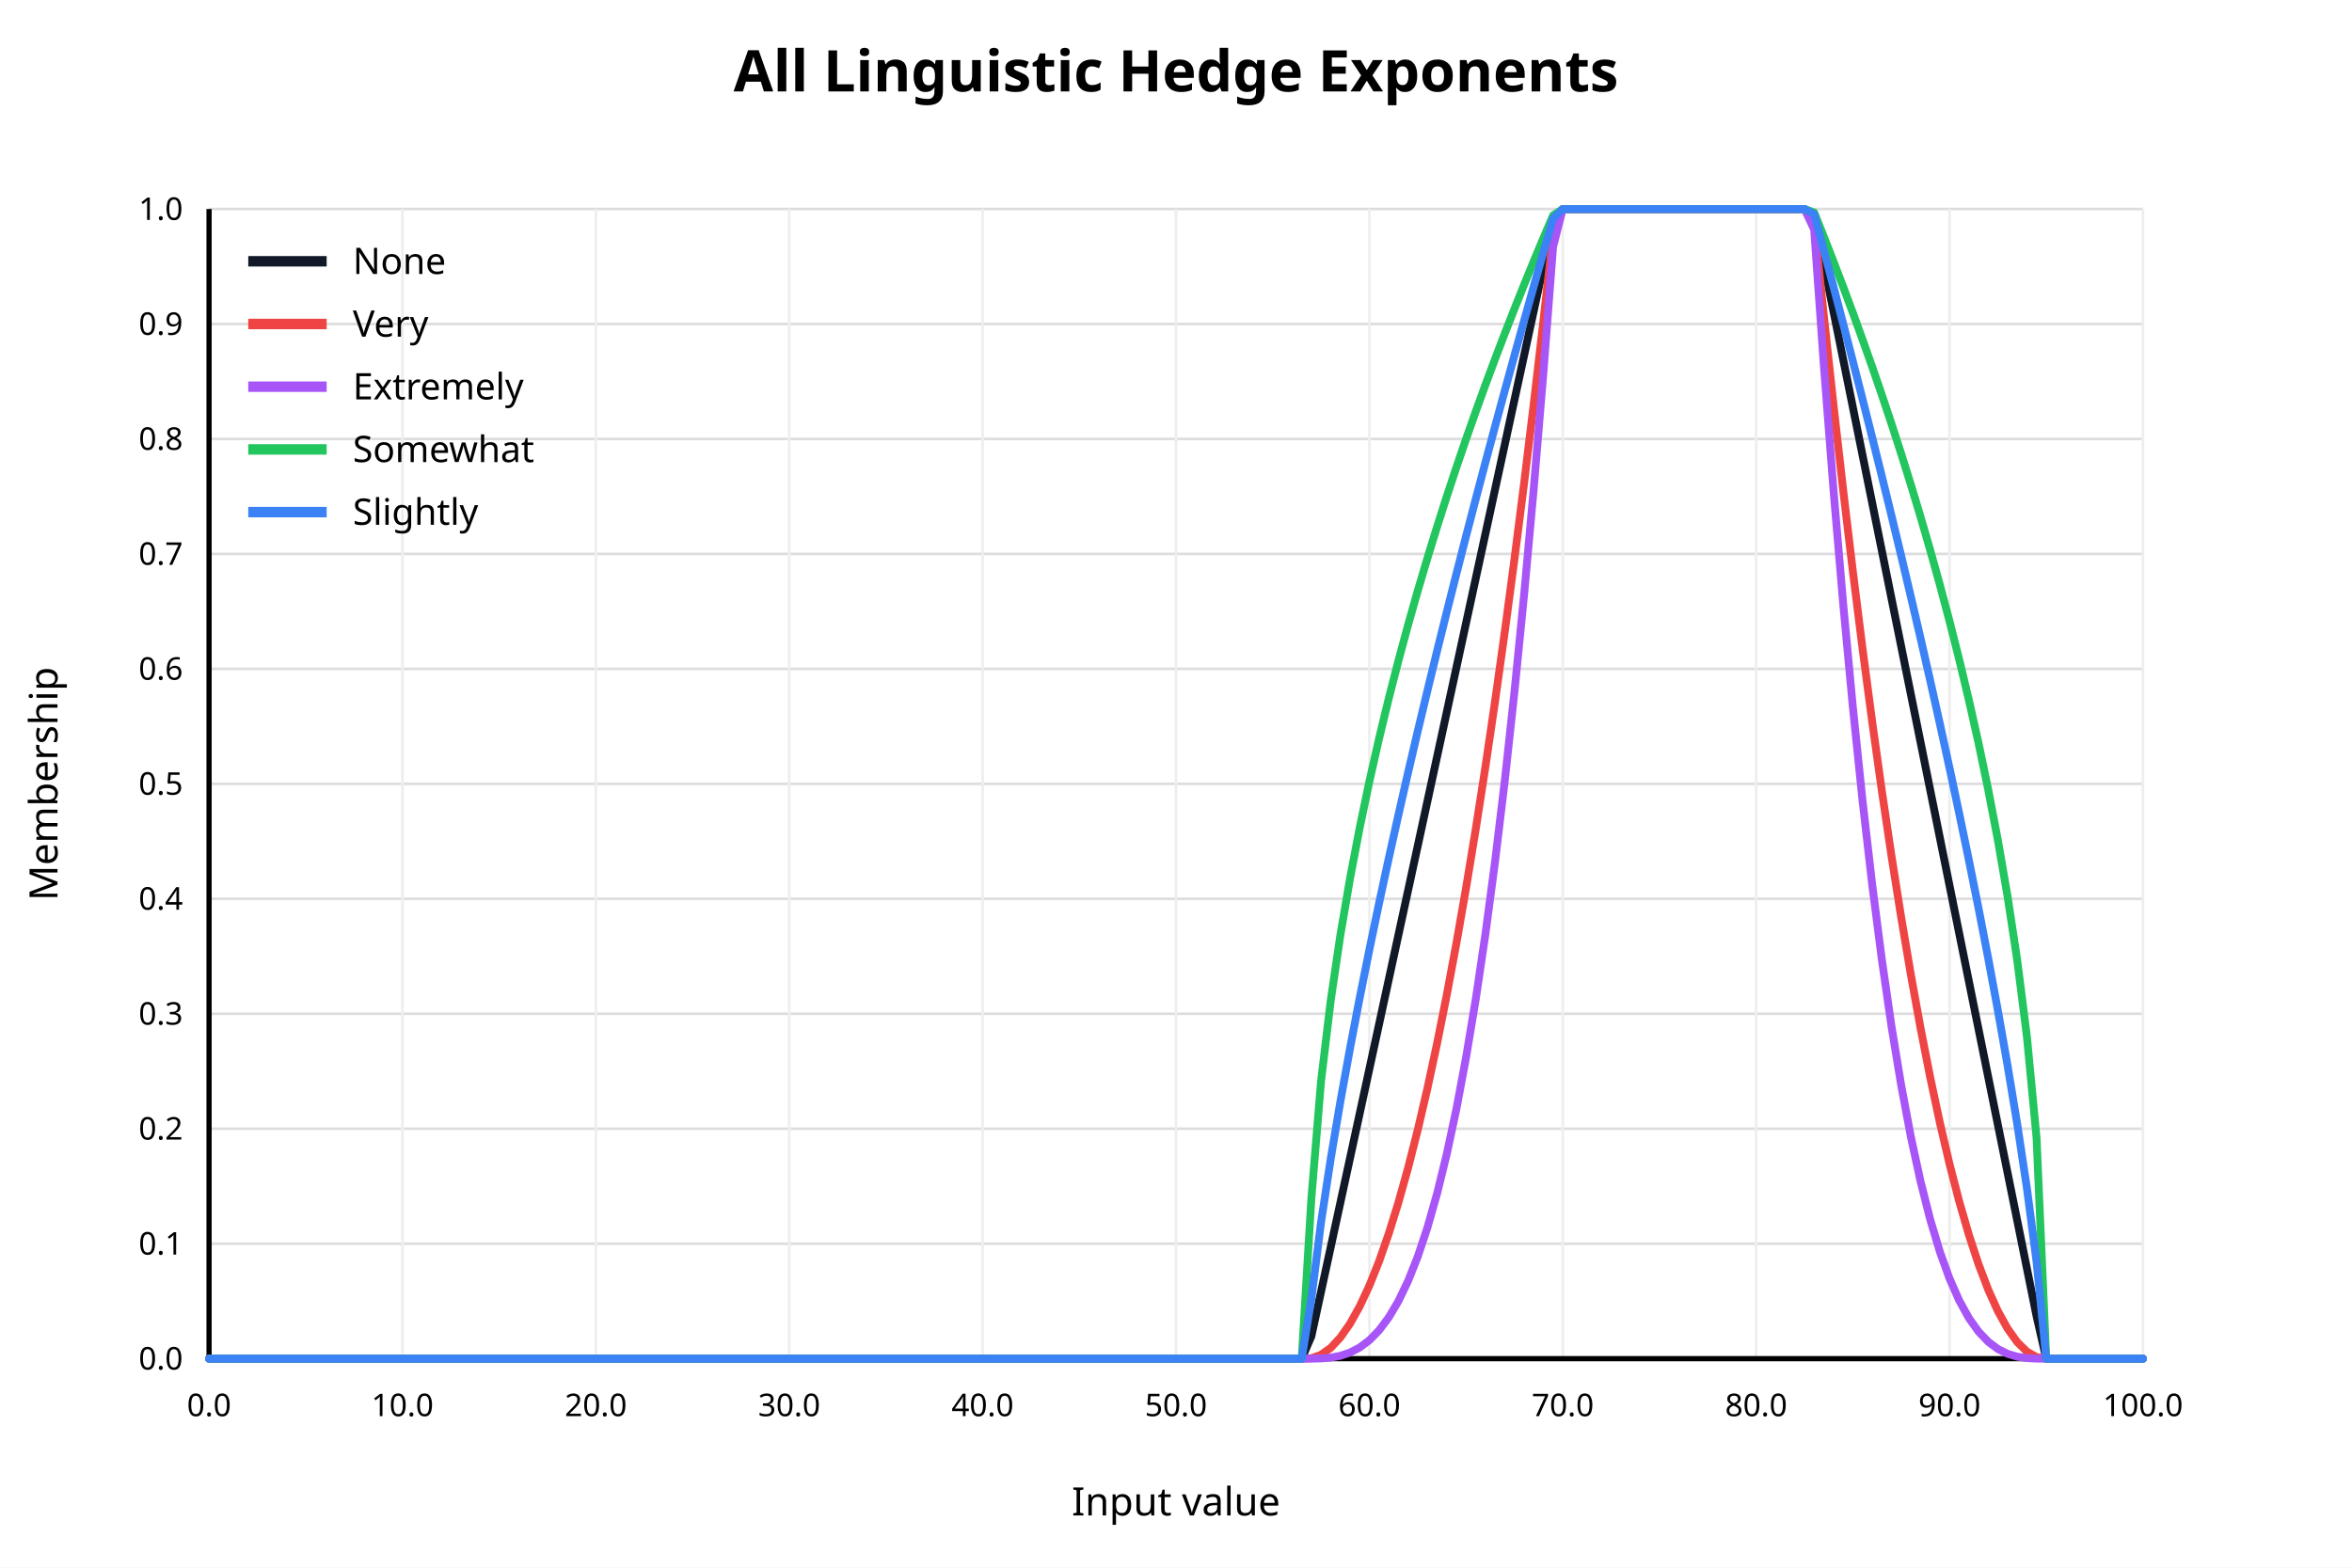
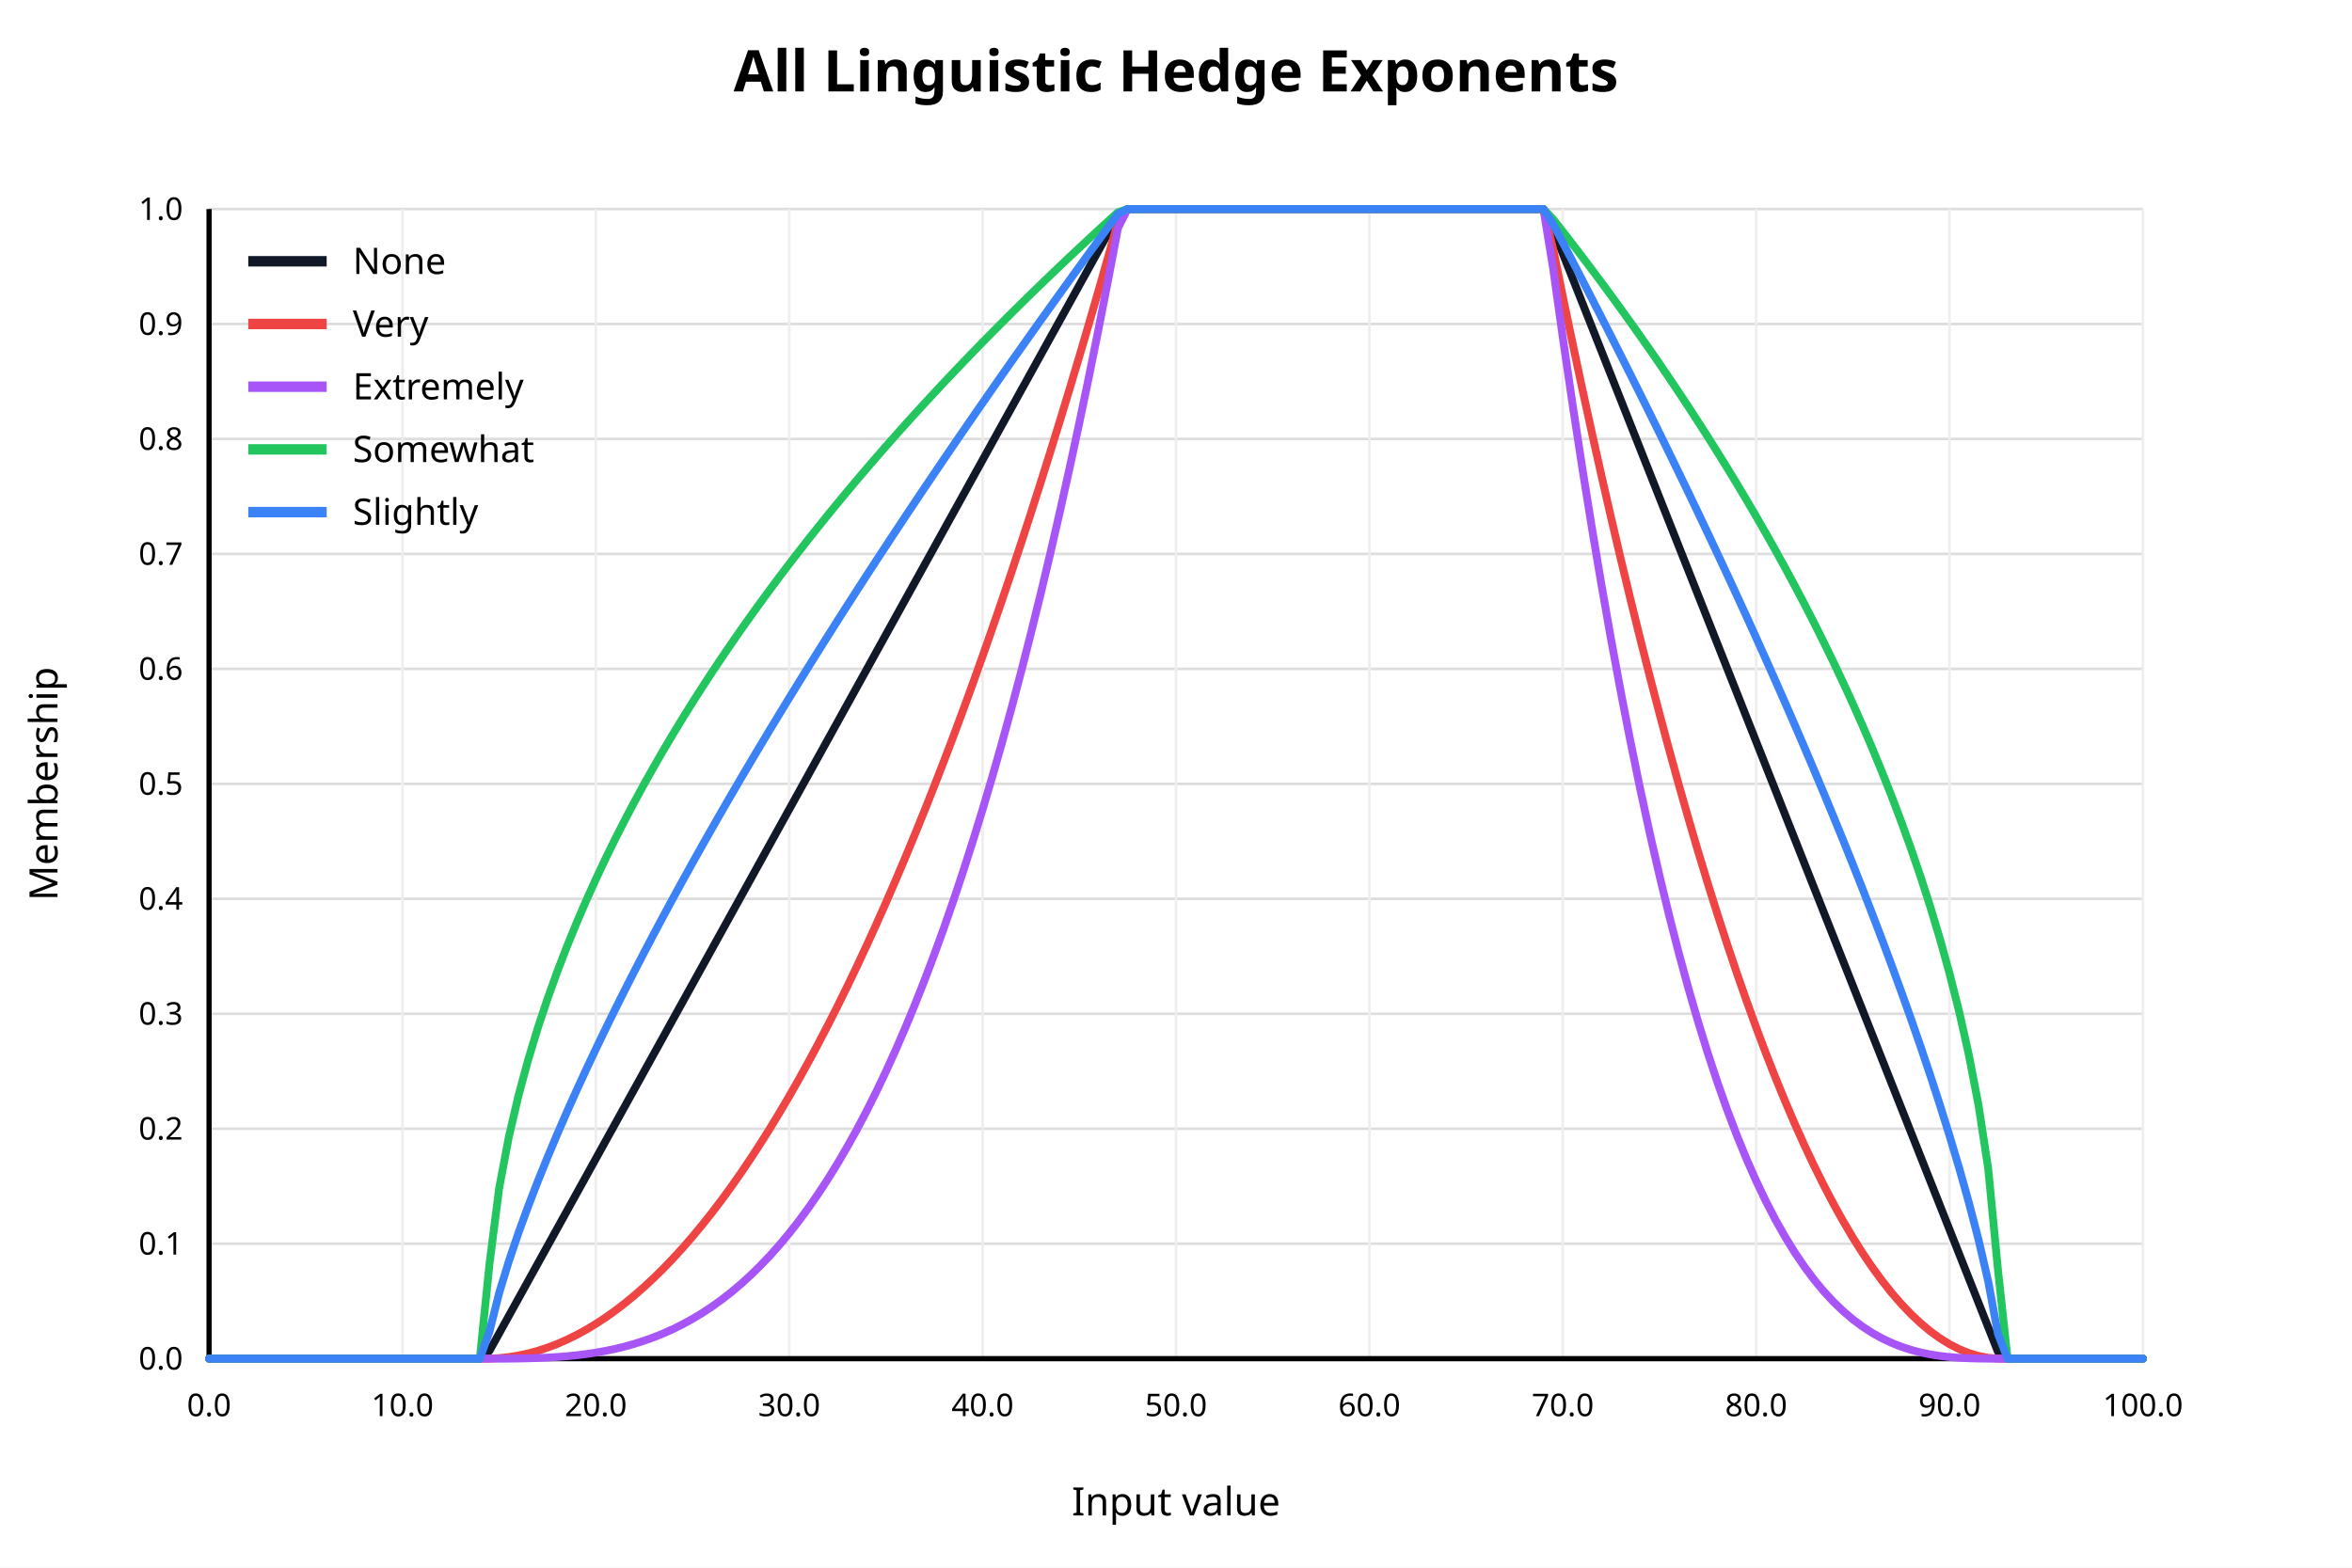
<svg xmlns="http://www.w3.org/2000/svg" width="900" height="600" viewBox="0 0 900 600">
  <rect x="0" y="0" width="900" height="600" fill="white" />
  <text x="450" y="35" text-anchor="middle" font-family="sans-serif" font-size="22" font-weight="bold" fill="black">All Linguistic Hedge Exponents</text>
  <line x1="80" y1="520.00" x2="820" y2="520.00" stroke="#dddddd" stroke-width="1" />
  <text x="70" y="520.00" text-anchor="end" dominant-baseline="middle" font-family="sans-serif" font-size="12" fill="black">0.0</text>
  <line x1="80" y1="476.00" x2="820" y2="476.00" stroke="#dddddd" stroke-width="1" />
  <text x="70" y="476.00" text-anchor="end" dominant-baseline="middle" font-family="sans-serif" font-size="12" fill="black">0.1</text>
  <line x1="80" y1="432.00" x2="820" y2="432.00" stroke="#dddddd" stroke-width="1" />
  <text x="70" y="432.00" text-anchor="end" dominant-baseline="middle" font-family="sans-serif" font-size="12" fill="black">0.2</text>
  <line x1="80" y1="388.00" x2="820" y2="388.00" stroke="#dddddd" stroke-width="1" />
  <text x="70" y="388.00" text-anchor="end" dominant-baseline="middle" font-family="sans-serif" font-size="12" fill="black">0.3</text>
  <line x1="80" y1="344.00" x2="820" y2="344.00" stroke="#dddddd" stroke-width="1" />
  <text x="70" y="344.00" text-anchor="end" dominant-baseline="middle" font-family="sans-serif" font-size="12" fill="black">0.4</text>
  <line x1="80" y1="300.00" x2="820" y2="300.00" stroke="#dddddd" stroke-width="1" />
  <text x="70" y="300.00" text-anchor="end" dominant-baseline="middle" font-family="sans-serif" font-size="12" fill="black">0.5</text>
  <line x1="80" y1="256.00" x2="820" y2="256.00" stroke="#dddddd" stroke-width="1" />
  <text x="70" y="256.00" text-anchor="end" dominant-baseline="middle" font-family="sans-serif" font-size="12" fill="black">0.6</text>
  <line x1="80" y1="212.00" x2="820" y2="212.00" stroke="#dddddd" stroke-width="1" />
  <text x="70" y="212.00" text-anchor="end" dominant-baseline="middle" font-family="sans-serif" font-size="12" fill="black">0.7</text>
  <line x1="80" y1="168.00" x2="820" y2="168.00" stroke="#dddddd" stroke-width="1" />
  <text x="70" y="168.00" text-anchor="end" dominant-baseline="middle" font-family="sans-serif" font-size="12" fill="black">0.8</text>
  <line x1="80" y1="124.00" x2="820" y2="124.00" stroke="#dddddd" stroke-width="1" />
  <text x="70" y="124.00" text-anchor="end" dominant-baseline="middle" font-family="sans-serif" font-size="12" fill="black">0.9</text>
  <line x1="80" y1="80.00" x2="820" y2="80.00" stroke="#dddddd" stroke-width="1" />
  <text x="70" y="80.00" text-anchor="end" dominant-baseline="middle" font-family="sans-serif" font-size="12" fill="black">1.0</text>
  <line x1="80.00" y1="80" x2="80.00" y2="520" stroke="#eeeeee" stroke-width="1" />
  <text x="80.00" y="542" text-anchor="middle" font-family="sans-serif" font-size="12" fill="black">0.0</text>
  <line x1="154.00" y1="80" x2="154.00" y2="520" stroke="#eeeeee" stroke-width="1" />
  <text x="154.00" y="542" text-anchor="middle" font-family="sans-serif" font-size="12" fill="black">10.0</text>
  <line x1="228.00" y1="80" x2="228.00" y2="520" stroke="#eeeeee" stroke-width="1" />
  <text x="228.00" y="542" text-anchor="middle" font-family="sans-serif" font-size="12" fill="black">20.0</text>
  <line x1="302.00" y1="80" x2="302.00" y2="520" stroke="#eeeeee" stroke-width="1" />
  <text x="302.00" y="542" text-anchor="middle" font-family="sans-serif" font-size="12" fill="black">30.0</text>
  <line x1="376.00" y1="80" x2="376.00" y2="520" stroke="#eeeeee" stroke-width="1" />
  <text x="376.00" y="542" text-anchor="middle" font-family="sans-serif" font-size="12" fill="black">40.0</text>
  <line x1="450.00" y1="80" x2="450.00" y2="520" stroke="#eeeeee" stroke-width="1" />
  <text x="450.00" y="542" text-anchor="middle" font-family="sans-serif" font-size="12" fill="black">50.0</text>
  <line x1="524.00" y1="80" x2="524.00" y2="520" stroke="#eeeeee" stroke-width="1" />
  <text x="524.00" y="542" text-anchor="middle" font-family="sans-serif" font-size="12" fill="black">60.0</text>
  <line x1="598.00" y1="80" x2="598.00" y2="520" stroke="#eeeeee" stroke-width="1" />
  <text x="598.00" y="542" text-anchor="middle" font-family="sans-serif" font-size="12" fill="black">70.0</text>
  <line x1="672.00" y1="80" x2="672.00" y2="520" stroke="#eeeeee" stroke-width="1" />
  <text x="672.00" y="542" text-anchor="middle" font-family="sans-serif" font-size="12" fill="black">80.0</text>
  <line x1="746.00" y1="80" x2="746.00" y2="520" stroke="#eeeeee" stroke-width="1" />
  <text x="746.00" y="542" text-anchor="middle" font-family="sans-serif" font-size="12" fill="black">90.0</text>
  <line x1="820.00" y1="80" x2="820.00" y2="520" stroke="#eeeeee" stroke-width="1" />
  <text x="820.00" y="542" text-anchor="middle" font-family="sans-serif" font-size="12" fill="black">100.0</text>
  <line x1="80" y1="520" x2="820" y2="520" stroke="black" stroke-width="2" />
  <line x1="80" y1="80" x2="80" y2="520" stroke="black" stroke-width="2" />
  <text x="450" y="580" text-anchor="middle" font-family="sans-serif" font-size="15" fill="black">Input value</text>
  <text x="22" y="300" text-anchor="middle" font-family="sans-serif" font-size="15" fill="black" transform="rotate(-90 22 300)">Membership</text>
-   <polyline fill="none" stroke="#111827" stroke-width="3" stroke-linejoin="round" stroke-linecap="round" points="80.00,520.00 83.70,520.00 87.40,520.00 91.10,520.00 94.80,520.00 98.50,520.00 102.20,520.00 105.90,520.00 109.60,520.00 113.30,520.00 117.00,520.00 120.70,520.00 124.40,520.00 128.10,520.00 131.80,520.00 135.50,520.00 139.20,520.00 142.90,520.00 146.60,520.00 150.30,520.00 154.00,520.00 157.70,520.00 161.40,520.00 165.10,520.00 168.80,520.00 172.50,520.00 176.20,520.00 179.90,520.00 183.60,520.00 187.30,520.00 191.00,520.00 194.70,520.00 198.40,520.00 202.10,520.00 205.80,520.00 209.50,520.00 213.20,520.00 216.90,520.00 220.60,520.00 224.30,520.00 228.00,520.00 231.70,520.00 235.40,520.00 239.10,520.00 242.80,520.00 246.50,520.00 250.20,520.00 253.90,520.00 257.60,520.00 261.30,520.00 265.00,520.00 268.70,520.00 272.40,520.00 276.10,520.00 279.80,520.00 283.50,520.00 287.20,520.00 290.90,520.00 294.60,520.00 298.30,520.00 302.00,520.00 305.70,520.00 309.40,520.00 313.10,520.00 316.80,520.00 320.50,520.00 324.20,520.00 327.90,520.00 331.60,520.00 335.30,520.00 339.00,520.00 342.70,520.00 346.40,520.00 350.10,520.00 353.80,520.00 357.50,520.00 361.20,520.00 364.90,520.00 368.60,520.00 372.30,520.00 376.00,520.00 379.70,520.00 383.40,520.00 387.10,520.00 390.80,520.00 394.50,520.00 398.20,520.00 401.90,520.00 405.60,520.00 409.30,520.00 413.00,520.00 416.70,520.00 420.40,520.00 424.10,520.00 427.80,520.00 431.50,520.00 435.20,520.00 438.90,520.00 442.60,520.00 446.30,520.00 450.00,520.00 453.70,520.00 457.40,520.00 461.10,520.00 464.80,520.00 468.50,520.00 472.20,520.00 475.90,520.00 479.60,520.00 483.30,520.00 487.00,520.00 490.70,520.00 494.40,520.00 498.10,520.00 501.80,511.45 505.50,494.39 509.20,477.32 512.90,460.26 516.60,443.19 520.30,426.13 524.00,409.07 527.70,392.00 531.40,374.94 535.10,357.87 538.80,340.81 542.50,323.75 546.20,306.68 549.90,289.62 553.60,272.56 557.30,255.49 561.00,238.43 564.70,221.36 568.40,204.30 572.10,187.24 575.80,170.17 579.50,153.11 583.20,136.05 586.90,118.98 590.60,101.92 594.30,84.85 598.00,80.00 601.70,80.00 605.40,80.00 609.10,80.00 612.80,80.00 616.50,80.00 620.20,80.00 623.90,80.00 627.60,80.00 631.30,80.00 635.00,80.00 638.70,80.00 642.40,80.00 646.10,80.00 649.80,80.00 653.50,80.00 657.20,80.00 660.90,80.00 664.60,80.00 668.30,80.00 672.00,80.00 675.70,80.00 679.40,80.00 683.10,80.00 686.80,80.00 690.50,80.00 694.20,82.64 697.90,100.95 701.60,119.26 705.30,137.57 709.00,155.88 712.70,174.19 716.40,192.50 720.10,210.81 723.80,229.12 727.50,247.43 731.20,265.74 734.90,284.05 738.60,302.36 742.30,320.67 746.00,338.98 749.70,357.29 753.40,375.60 757.10,393.91 760.80,412.22 764.50,430.53 768.20,448.84 771.90,467.15 775.60,485.46 779.30,503.77 783.00,520.00 786.70,520.00 790.40,520.00 794.10,520.00 797.80,520.00 801.50,520.00 805.20,520.00 808.90,520.00 812.60,520.00 816.30,520.00 820.00,520.00" />
+   <polyline fill="none" stroke="#111827" stroke-width="3" stroke-linejoin="round" stroke-linecap="round" points="80.00,520.00 83.70,520.00 87.40,520.00 91.10,520.00 94.80,520.00 98.50,520.00 102.20,520.00 105.90,520.00 109.60,520.00 113.30,520.00 117.00,520.00 120.70,520.00 124.40,520.00 128.10,520.00 131.80,520.00 135.50,520.00 139.20,520.00 142.90,520.00 146.60,520.00 150.30,520.00 154.00,520.00 157.70,520.00 161.40,520.00 165.10,520.00 168.80,520.00 172.50,520.00 176.20,520.00 179.90,520.00 183.60,520.00 187.30,517.01 191.00,510.33 194.70,503.64 198.40,496.96 202.10,490.27 205.80,483.58 209.50,476.90 213.20,470.21 216.90,463.53 220.60,456.84 224.30,450.16 228.00,443.47 231.70,436.78 235.40,430.10 239.10,423.41 242.80,416.73 246.50,410.04 250.20,403.35 253.90,396.67 257.60,389.98 261.30,383.30 265.00,376.61 268.70,369.93 272.40,363.24 276.10,356.55 279.80,349.87 283.50,343.18 287.20,336.50 290.90,329.81 294.60,323.12 298.30,316.44 302.00,309.75 305.70,303.07 309.40,296.38 313.10,289.70 316.80,283.01 320.50,276.32 324.20,269.64 327.90,262.95 331.60,256.27 335.30,249.58 339.00,242.89 342.70,236.21 346.40,229.52 350.10,222.84 353.80,216.15 357.50,209.47 361.20,202.78 364.90,196.09 368.60,189.41 372.30,182.72 376.00,176.04 379.70,169.35 383.40,162.66 387.10,155.98 390.80,149.29 394.50,142.61 398.20,135.92 401.90,129.23 405.60,122.55 409.30,115.86 413.00,109.18 416.70,102.49 420.40,95.81 424.10,89.12 427.80,82.43 431.50,80.00 435.20,80.00 438.90,80.00 442.60,80.00 446.30,80.00 450.00,80.00 453.70,80.00 457.40,80.00 461.10,80.00 464.80,80.00 468.50,80.00 472.20,80.00 475.90,80.00 479.60,80.00 483.30,80.00 487.00,80.00 490.70,80.00 494.40,80.00 498.10,80.00 501.80,80.00 505.50,80.00 509.20,80.00 512.90,80.00 516.60,80.00 520.30,80.00 524.00,80.00 527.70,80.00 531.40,80.00 535.10,80.00 538.80,80.00 542.50,80.00 546.20,80.00 549.90,80.00 553.60,80.00 557.30,80.00 561.00,80.00 564.70,80.00 568.40,80.00 572.10,80.00 575.80,80.00 579.50,80.00 583.20,80.00 586.90,80.00 590.60,80.00 594.30,87.68 598.00,97.02 601.70,106.36 605.40,115.70 609.10,125.04 612.80,134.38 616.50,143.72 620.20,153.06 623.90,162.40 627.60,171.74 631.30,181.08 635.00,190.42 638.70,199.76 642.40,209.10 646.10,218.44 649.80,227.78 653.50,237.12 657.20,246.46 660.90,255.80 664.60,265.14 668.30,274.48 672.00,283.82 675.70,293.17 679.40,302.51 683.10,311.85 686.80,321.19 690.50,330.53 694.20,339.87 697.90,349.21 701.60,358.55 705.30,367.89 709.00,377.23 712.70,386.57 716.40,395.91 720.10,405.25 723.80,414.59 727.50,423.93 731.20,433.27 734.90,442.61 738.60,451.95 742.30,461.29 746.00,470.63 749.70,479.97 753.40,489.31 757.10,498.65 760.80,507.99 764.50,517.33 768.20,520.00 771.90,520.00 775.60,520.00 779.30,520.00 783.00,520.00 786.70,520.00 790.40,520.00 794.10,520.00 797.80,520.00 801.50,520.00 805.20,520.00 808.90,520.00 812.60,520.00 816.30,520.00 820.00,520.00" />
  <line x1="95" y1="100" x2="125" y2="100" stroke="#111827" stroke-width="4" />
  <text x="135" y="100" dominant-baseline="middle" font-family="sans-serif" font-size="14" fill="black">None</text>
-   <polyline fill="none" stroke="#ef4444" stroke-width="3" stroke-linejoin="round" stroke-linecap="round" points="80.00,520.00 83.70,520.00 87.40,520.00 91.10,520.00 94.80,520.00 98.50,520.00 102.20,520.00 105.90,520.00 109.60,520.00 113.30,520.00 117.00,520.00 120.70,520.00 124.40,520.00 128.10,520.00 131.80,520.00 135.50,520.00 139.20,520.00 142.90,520.00 146.60,520.00 150.30,520.00 154.00,520.00 157.70,520.00 161.40,520.00 165.10,520.00 168.80,520.00 172.50,520.00 176.20,520.00 179.90,520.00 183.60,520.00 187.30,520.00 191.00,520.00 194.70,520.00 198.40,520.00 202.10,520.00 205.80,520.00 209.50,520.00 213.20,520.00 216.90,520.00 220.60,520.00 224.30,520.00 228.00,520.00 231.70,520.00 235.40,520.00 239.10,520.00 242.80,520.00 246.50,520.00 250.20,520.00 253.90,520.00 257.60,520.00 261.30,520.00 265.00,520.00 268.70,520.00 272.40,520.00 276.10,520.00 279.80,520.00 283.50,520.00 287.20,520.00 290.90,520.00 294.60,520.00 298.30,520.00 302.00,520.00 305.70,520.00 309.40,520.00 313.10,520.00 316.80,520.00 320.50,520.00 324.20,520.00 327.90,520.00 331.60,520.00 335.30,520.00 339.00,520.00 342.70,520.00 346.40,520.00 350.10,520.00 353.80,520.00 357.50,520.00 361.20,520.00 364.90,520.00 368.60,520.00 372.30,520.00 376.00,520.00 379.70,520.00 383.40,520.00 387.10,520.00 390.80,520.00 394.50,520.00 398.20,520.00 401.90,520.00 405.60,520.00 409.30,520.00 413.00,520.00 416.70,520.00 420.40,520.00 424.10,520.00 427.80,520.00 431.50,520.00 435.20,520.00 438.90,520.00 442.60,520.00 446.30,520.00 450.00,520.00 453.70,520.00 457.40,520.00 461.10,520.00 464.80,520.00 468.50,520.00 472.20,520.00 475.90,520.00 479.60,520.00 483.30,520.00 487.00,520.00 490.70,520.00 494.40,520.00 498.10,520.00 501.80,519.83 505.50,518.51 509.20,515.86 512.90,511.89 516.60,506.59 520.30,499.97 524.00,492.03 527.70,482.77 531.40,472.18 535.10,460.26 538.80,447.03 542.50,432.47 546.20,416.58 549.90,399.37 553.60,380.84 557.30,360.99 561.00,339.81 564.70,317.31 568.40,293.49 572.10,268.34 575.80,241.87 579.50,214.07 583.20,184.95 586.90,154.51 590.60,122.74 594.30,89.65 598.00,80.00 601.70,80.00 605.40,80.00 609.10,80.00 612.80,80.00 616.50,80.00 620.20,80.00 623.90,80.00 627.60,80.00 631.30,80.00 635.00,80.00 638.70,80.00 642.40,80.00 646.10,80.00 649.80,80.00 653.50,80.00 657.20,80.00 660.90,80.00 664.60,80.00 668.30,80.00 672.00,80.00 675.70,80.00 679.40,80.00 683.10,80.00 686.80,80.00 690.50,80.00 694.20,85.27 697.90,120.91 701.60,155.02 705.30,187.61 709.00,218.68 712.70,248.22 716.40,276.24 720.10,302.73 723.80,327.70 727.50,351.15 731.20,373.07 734.90,393.47 738.60,412.35 742.30,429.70 746.00,445.53 749.70,459.83 753.40,472.61 757.10,483.87 760.80,493.60 764.50,501.81 768.20,508.49 771.90,513.65 775.60,517.29 779.30,519.40 783.00,520.00 786.70,520.00 790.40,520.00 794.10,520.00 797.80,520.00 801.50,520.00 805.20,520.00 808.90,520.00 812.60,520.00 816.30,520.00 820.00,520.00" />
+   <polyline fill="none" stroke="#ef4444" stroke-width="3" stroke-linejoin="round" stroke-linecap="round" points="80.00,520.00 83.70,520.00 87.40,520.00 91.10,520.00 94.80,520.00 98.50,520.00 102.20,520.00 105.90,520.00 109.60,520.00 113.30,520.00 117.00,520.00 120.70,520.00 124.40,520.00 128.10,520.00 131.80,520.00 135.50,520.00 139.20,520.00 142.90,520.00 146.60,520.00 150.30,520.00 154.00,520.00 157.70,520.00 161.40,520.00 165.10,520.00 168.80,520.00 172.50,520.00 176.20,520.00 179.90,520.00 183.60,520.00 187.30,519.98 191.00,519.79 194.70,519.39 198.40,518.79 202.10,517.99 205.80,516.99 209.50,515.78 213.20,514.37 216.90,512.75 220.60,510.93 224.30,508.91 228.00,506.69 231.70,504.26 235.40,501.63 239.10,498.80 242.80,495.76 246.50,492.52 250.20,489.08 253.90,485.43 257.60,481.58 261.30,477.53 265.00,473.27 268.70,468.81 272.40,464.15 276.10,459.28 279.80,454.22 283.50,448.94 287.20,443.47 290.90,437.79 294.60,431.91 298.30,425.82 302.00,419.54 305.70,413.05 309.40,406.35 313.10,399.45 316.80,392.35 320.50,385.05 324.20,377.54 327.90,369.83 331.60,361.92 335.30,353.80 339.00,345.48 342.70,336.96 346.40,328.23 350.10,319.30 353.80,310.17 357.50,300.84 361.20,291.30 364.90,281.56 368.60,271.61 372.30,261.46 376.00,251.11 379.70,240.56 383.40,229.80 387.10,218.84 390.80,207.67 394.50,196.31 398.20,184.73 401.90,172.96 405.60,160.98 409.30,148.80 413.00,136.42 416.70,123.83 420.40,111.04 424.10,98.05 427.80,84.85 431.50,80.00 435.20,80.00 438.90,80.00 442.60,80.00 446.30,80.00 450.00,80.00 453.70,80.00 457.40,80.00 461.10,80.00 464.80,80.00 468.50,80.00 472.20,80.00 475.90,80.00 479.60,80.00 483.30,80.00 487.00,80.00 490.70,80.00 494.40,80.00 498.10,80.00 501.80,80.00 505.50,80.00 509.20,80.00 512.90,80.00 516.60,80.00 520.30,80.00 524.00,80.00 527.70,80.00 531.40,80.00 535.10,80.00 538.80,80.00 542.50,80.00 546.20,80.00 549.90,80.00 553.60,80.00 557.30,80.00 561.00,80.00 564.70,80.00 568.40,80.00 572.10,80.00 575.80,80.00 579.50,80.00 583.20,80.00 586.90,80.00 590.60,80.00 594.30,95.23 598.00,113.38 601.70,131.14 605.40,148.51 609.10,165.47 612.80,182.04 616.50,198.21 620.20,213.99 623.90,229.37 627.60,244.36 631.30,258.94 635.00,273.13 638.70,286.93 642.40,300.33 646.10,313.33 649.80,325.93 653.50,338.14 657.20,349.95 660.90,361.36 664.60,372.38 668.30,383.01 672.00,393.23 675.70,403.06 679.40,412.49 683.10,421.53 686.80,430.17 690.50,438.41 694.20,446.25 697.90,453.70 701.60,460.76 705.30,467.41 709.00,473.67 712.70,479.54 716.40,485.00 720.10,490.07 723.80,494.75 727.50,499.02 731.20,502.90 734.90,506.39 738.60,509.48 742.30,512.17 746.00,514.46 749.70,516.36 753.40,517.86 757.10,518.96 760.80,519.67 764.50,519.98 768.20,520.00 771.90,520.00 775.60,520.00 779.30,520.00 783.00,520.00 786.70,520.00 790.40,520.00 794.10,520.00 797.80,520.00 801.50,520.00 805.20,520.00 808.90,520.00 812.60,520.00 816.30,520.00 820.00,520.00" />
  <line x1="95" y1="124" x2="125" y2="124" stroke="#ef4444" stroke-width="4" />
  <text x="135" y="124" dominant-baseline="middle" font-family="sans-serif" font-size="14" fill="black">Very</text>
-   <polyline fill="none" stroke="#a855f7" stroke-width="3" stroke-linejoin="round" stroke-linecap="round" points="80.00,520.00 83.70,520.00 87.40,520.00 91.10,520.00 94.80,520.00 98.50,520.00 102.20,520.00 105.90,520.00 109.60,520.00 113.30,520.00 117.00,520.00 120.70,520.00 124.40,520.00 128.10,520.00 131.80,520.00 135.50,520.00 139.20,520.00 142.90,520.00 146.60,520.00 150.30,520.00 154.00,520.00 157.70,520.00 161.40,520.00 165.10,520.00 168.80,520.00 172.50,520.00 176.20,520.00 179.90,520.00 183.60,520.00 187.30,520.00 191.00,520.00 194.70,520.00 198.40,520.00 202.10,520.00 205.80,520.00 209.50,520.00 213.20,520.00 216.90,520.00 220.60,520.00 224.30,520.00 228.00,520.00 231.70,520.00 235.40,520.00 239.10,520.00 242.80,520.00 246.50,520.00 250.20,520.00 253.90,520.00 257.60,520.00 261.30,520.00 265.00,520.00 268.70,520.00 272.40,520.00 276.10,520.00 279.80,520.00 283.50,520.00 287.20,520.00 290.90,520.00 294.60,520.00 298.30,520.00 302.00,520.00 305.70,520.00 309.40,520.00 313.10,520.00 316.80,520.00 320.50,520.00 324.20,520.00 327.90,520.00 331.60,520.00 335.30,520.00 339.00,520.00 342.70,520.00 346.40,520.00 350.10,520.00 353.80,520.00 357.50,520.00 361.20,520.00 364.90,520.00 368.60,520.00 372.30,520.00 376.00,520.00 379.70,520.00 383.40,520.00 387.10,520.00 390.80,520.00 394.50,520.00 398.20,520.00 401.90,520.00 405.60,520.00 409.30,520.00 413.00,520.00 416.70,520.00 420.40,520.00 424.10,520.00 427.80,520.00 431.50,520.00 435.20,520.00 438.90,520.00 442.60,520.00 446.30,520.00 450.00,520.00 453.70,520.00 457.40,520.00 461.10,520.00 464.80,520.00 468.50,520.00 472.20,520.00 475.90,520.00 479.60,520.00 483.30,520.00 487.00,520.00 490.70,520.00 494.40,520.00 498.10,520.00 501.80,520.00 505.50,519.91 509.20,519.60 512.90,518.90 516.60,517.66 520.30,515.73 524.00,512.95 527.70,509.17 531.40,504.23 535.10,497.99 538.80,490.28 542.50,480.96 546.20,469.86 549.90,456.84 553.60,441.74 557.30,424.41 561.00,404.69 564.70,382.43 568.40,357.48 572.10,329.67 575.80,298.87 579.50,264.90 583.20,227.63 586.90,186.89 590.60,142.53 594.30,94.40 598.00,80.00 601.70,80.00 605.40,80.00 609.10,80.00 612.80,80.00 616.50,80.00 620.20,80.00 623.90,80.00 627.60,80.00 631.30,80.00 635.00,80.00 638.70,80.00 642.40,80.00 646.10,80.00 649.80,80.00 653.50,80.00 657.20,80.00 660.90,80.00 664.60,80.00 668.30,80.00 672.00,80.00 675.70,80.00 679.40,80.00 683.10,80.00 686.80,80.00 690.50,80.00 694.20,87.88 697.90,139.91 701.60,187.59 705.30,231.10 709.00,270.64 712.70,306.40 716.40,338.56 720.10,367.32 723.80,392.87 727.50,415.40 731.20,435.10 734.90,452.15 738.60,466.75 742.30,479.09 746.00,489.36 749.70,497.75 753.40,504.45 757.10,509.65 760.80,513.53 764.50,516.30 768.20,518.14 771.90,519.24 775.60,519.79 779.30,519.98 783.00,520.00 786.70,520.00 790.40,520.00 794.10,520.00 797.80,520.00 801.50,520.00 805.20,520.00 808.90,520.00 812.60,520.00 816.30,520.00 820.00,520.00" />
+   <polyline fill="none" stroke="#a855f7" stroke-width="3" stroke-linejoin="round" stroke-linecap="round" points="80.00,520.00 83.70,520.00 87.40,520.00 91.10,520.00 94.80,520.00 98.50,520.00 102.20,520.00 105.90,520.00 109.60,520.00 113.30,520.00 117.00,520.00 120.70,520.00 124.40,520.00 128.10,520.00 131.80,520.00 135.50,520.00 139.20,520.00 142.90,520.00 146.60,520.00 150.30,520.00 154.00,520.00 157.70,520.00 161.40,520.00 165.10,520.00 168.80,520.00 172.50,520.00 176.20,520.00 179.90,520.00 183.60,520.00 187.30,520.00 191.00,520.00 194.70,519.98 198.40,519.94 202.10,519.86 205.80,519.75 209.50,519.59 213.20,519.36 216.90,519.07 220.60,518.70 224.30,518.24 228.00,517.68 231.70,517.02 235.40,516.25 239.10,515.35 242.80,514.31 246.50,513.13 250.20,511.80 253.90,510.31 257.60,508.65 261.30,506.80 265.00,504.77 268.70,502.54 272.40,500.10 276.10,497.45 279.80,494.56 283.50,491.45 287.20,488.08 290.90,484.46 294.60,480.58 298.30,476.43 302.00,472.00 305.70,467.27 309.40,462.24 313.10,456.90 316.80,451.25 320.50,445.26 324.20,438.94 327.90,432.27 331.60,425.25 335.30,417.86 339.00,410.09 342.70,401.94 346.40,393.40 350.10,384.46 353.80,375.10 357.50,365.32 361.20,355.12 364.90,344.47 368.60,333.37 372.30,321.82 376.00,309.80 379.70,297.30 383.40,284.32 387.10,270.84 390.80,256.86 394.50,242.36 398.20,227.34 401.90,211.79 405.60,195.70 409.30,179.06 413.00,161.86 416.70,144.08 420.40,125.73 424.10,106.80 427.80,87.26 431.50,80.00 435.20,80.00 438.90,80.00 442.60,80.00 446.30,80.00 450.00,80.00 453.70,80.00 457.40,80.00 461.10,80.00 464.80,80.00 468.50,80.00 472.20,80.00 475.90,80.00 479.60,80.00 483.30,80.00 487.00,80.00 490.70,80.00 494.40,80.00 498.10,80.00 501.80,80.00 505.50,80.00 509.20,80.00 512.90,80.00 516.60,80.00 520.30,80.00 524.00,80.00 527.70,80.00 531.40,80.00 535.10,80.00 538.80,80.00 542.50,80.00 546.20,80.00 549.90,80.00 553.60,80.00 557.30,80.00 561.00,80.00 564.70,80.00 568.40,80.00 572.10,80.00 575.80,80.00 579.50,80.00 583.20,80.00 586.90,80.00 590.60,80.00 594.30,102.64 598.00,129.11 601.70,154.44 605.40,178.65 609.10,201.76 612.80,223.81 616.50,244.82 620.20,264.80 623.90,283.80 627.60,301.83 631.30,318.92 635.00,335.09 638.70,350.37 642.40,364.78 646.10,378.35 649.80,391.11 653.50,403.08 657.20,414.28 660.90,424.75 664.60,434.50 668.30,443.56 672.00,451.95 675.70,459.71 679.40,466.86 683.10,473.41 686.80,479.41 690.50,484.86 694.20,489.81 697.90,494.27 701.60,498.26 705.30,501.82 709.00,504.97 712.70,507.73 716.40,510.13 720.10,512.19 723.80,513.95 727.50,515.42 731.20,516.63 734.90,517.61 738.60,518.37 742.30,518.95 746.00,519.38 749.70,519.67 753.40,519.85 757.10,519.95 760.80,519.99 764.50,520.00 768.20,520.00 771.90,520.00 775.60,520.00 779.30,520.00 783.00,520.00 786.70,520.00 790.40,520.00 794.10,520.00 797.80,520.00 801.50,520.00 805.20,520.00 808.90,520.00 812.60,520.00 816.30,520.00 820.00,520.00" />
  <line x1="95" y1="148" x2="125" y2="148" stroke="#a855f7" stroke-width="4" />
  <text x="135" y="148" dominant-baseline="middle" font-family="sans-serif" font-size="14" fill="black">Extremely</text>
-   <polyline fill="none" stroke="#22c55e" stroke-width="3" stroke-linejoin="round" stroke-linecap="round" points="80.00,520.00 83.70,520.00 87.40,520.00 91.10,520.00 94.80,520.00 98.50,520.00 102.20,520.00 105.90,520.00 109.60,520.00 113.30,520.00 117.00,520.00 120.70,520.00 124.40,520.00 128.10,520.00 131.80,520.00 135.50,520.00 139.20,520.00 142.90,520.00 146.60,520.00 150.30,520.00 154.00,520.00 157.70,520.00 161.40,520.00 165.10,520.00 168.80,520.00 172.50,520.00 176.20,520.00 179.90,520.00 183.60,520.00 187.30,520.00 191.00,520.00 194.70,520.00 198.40,520.00 202.10,520.00 205.80,520.00 209.50,520.00 213.20,520.00 216.90,520.00 220.60,520.00 224.30,520.00 228.00,520.00 231.70,520.00 235.40,520.00 239.10,520.00 242.80,520.00 246.50,520.00 250.20,520.00 253.90,520.00 257.60,520.00 261.30,520.00 265.00,520.00 268.70,520.00 272.40,520.00 276.10,520.00 279.80,520.00 283.50,520.00 287.20,520.00 290.90,520.00 294.60,520.00 298.30,520.00 302.00,520.00 305.70,520.00 309.40,520.00 313.10,520.00 316.80,520.00 320.50,520.00 324.20,520.00 327.90,520.00 331.60,520.00 335.30,520.00 339.00,520.00 342.70,520.00 346.40,520.00 350.10,520.00 353.80,520.00 357.50,520.00 361.20,520.00 364.90,520.00 368.60,520.00 372.30,520.00 376.00,520.00 379.70,520.00 383.40,520.00 387.10,520.00 390.80,520.00 394.50,520.00 398.20,520.00 401.90,520.00 405.60,520.00 409.30,520.00 413.00,520.00 416.70,520.00 420.40,520.00 424.10,520.00 427.80,520.00 431.50,520.00 435.20,520.00 438.90,520.00 442.60,520.00 446.30,520.00 450.00,520.00 453.70,520.00 457.40,520.00 461.10,520.00 464.80,520.00 468.50,520.00 472.20,520.00 475.90,520.00 479.60,520.00 483.30,520.00 487.00,520.00 490.70,520.00 494.40,520.00 498.10,520.00 501.80,458.66 505.50,413.84 509.20,382.97 512.90,357.87 516.60,336.17 520.30,316.77 524.00,299.07 527.70,282.68 531.40,267.36 535.10,252.91 538.80,239.21 542.50,226.14 546.20,213.64 549.90,201.62 553.60,190.04 557.30,178.85 561.00,168.02 564.70,157.51 568.40,147.30 572.10,137.36 575.80,127.67 579.50,118.21 583.20,108.98 586.90,99.94 590.60,91.10 594.30,82.43 598.00,80.00 601.70,80.00 605.40,80.00 609.10,80.00 612.80,80.00 616.50,80.00 620.20,80.00 623.90,80.00 627.60,80.00 631.30,80.00 635.00,80.00 638.70,80.00 642.40,80.00 646.10,80.00 649.80,80.00 653.50,80.00 657.20,80.00 660.90,80.00 664.60,80.00 668.30,80.00 672.00,80.00 675.70,80.00 679.40,80.00 683.10,80.00 686.80,80.00 690.50,80.00 694.20,81.32 697.90,90.60 701.60,100.09 705.30,109.79 709.00,119.73 712.70,129.93 716.40,140.40 720.10,151.16 723.80,162.25 727.50,173.69 731.20,185.52 734.90,197.79 738.60,210.55 742.30,223.85 746.00,237.78 749.70,252.43 753.40,267.94 757.10,284.46 760.80,302.23 764.50,321.59 768.20,343.05 771.90,367.50 775.60,396.72 779.30,435.49 783.00,520.00 786.70,520.00 790.40,520.00 794.10,520.00 797.80,520.00 801.50,520.00 805.20,520.00 808.90,520.00 812.60,520.00 816.30,520.00 820.00,520.00" />
+   <polyline fill="none" stroke="#22c55e" stroke-width="3" stroke-linejoin="round" stroke-linecap="round" points="80.00,520.00 83.70,520.00 87.40,520.00 91.10,520.00 94.80,520.00 98.50,520.00 102.20,520.00 105.90,520.00 109.60,520.00 113.30,520.00 117.00,520.00 120.70,520.00 124.40,520.00 128.10,520.00 131.80,520.00 135.50,520.00 139.20,520.00 142.90,520.00 146.60,520.00 150.30,520.00 154.00,520.00 157.70,520.00 161.40,520.00 165.10,520.00 168.80,520.00 172.50,520.00 176.20,520.00 179.90,520.00 183.60,520.00 187.30,483.75 191.00,454.76 194.70,435.16 198.40,419.31 202.10,405.63 205.80,393.42 209.50,382.29 213.20,371.99 216.90,362.37 220.60,353.30 224.30,344.70 228.00,336.50 231.70,328.65 235.40,321.11 239.10,313.85 242.80,306.83 246.50,300.04 250.20,293.45 253.90,287.05 257.60,280.82 261.30,274.75 265.00,268.82 268.70,263.03 272.40,257.37 276.10,251.83 279.80,246.40 283.50,241.07 287.20,235.85 290.90,230.72 294.60,225.68 298.30,220.72 302.00,215.85 305.70,211.05 309.40,206.32 313.10,201.67 316.80,197.08 320.50,192.56 324.20,188.10 327.90,183.69 331.60,179.35 335.30,175.06 339.00,170.82 342.70,166.63 346.40,162.49 350.10,158.40 353.80,154.36 357.50,150.36 361.20,146.40 364.90,142.48 368.60,138.61 372.30,134.77 376.00,130.97 379.70,127.21 383.40,123.48 387.10,119.79 390.80,116.13 394.50,112.50 398.20,108.91 401.90,105.35 405.60,101.82 409.30,98.31 413.00,94.84 416.70,91.39 420.40,87.98 424.10,84.58 427.80,81.22 431.50,80.00 435.20,80.00 438.90,80.00 442.60,80.00 446.30,80.00 450.00,80.00 453.70,80.00 457.40,80.00 461.10,80.00 464.80,80.00 468.50,80.00 472.20,80.00 475.90,80.00 479.60,80.00 483.30,80.00 487.00,80.00 490.70,80.00 494.40,80.00 498.10,80.00 501.80,80.00 505.50,80.00 509.20,80.00 512.90,80.00 516.60,80.00 520.30,80.00 524.00,80.00 527.70,80.00 531.40,80.00 535.10,80.00 538.80,80.00 542.50,80.00 546.20,80.00 549.90,80.00 553.60,80.00 557.30,80.00 561.00,80.00 564.70,80.00 568.40,80.00 572.10,80.00 575.80,80.00 579.50,80.00 583.20,80.00 586.90,80.00 590.60,80.00 594.30,83.86 598.00,88.59 601.70,93.38 605.40,98.23 609.10,103.13 612.80,108.09 616.50,113.11 620.20,118.19 623.90,123.34 627.60,128.55 631.30,133.83 635.00,139.19 638.70,144.63 642.40,150.14 646.10,155.74 649.80,161.43 653.50,167.20 657.20,173.08 660.90,179.05 664.60,185.13 668.30,191.33 672.00,197.64 675.70,204.08 679.40,210.65 683.10,217.36 686.80,224.23 690.50,231.26 694.20,238.47 697.90,245.87 701.60,253.47 705.30,261.29 709.00,269.36 712.70,277.70 716.40,286.33 720.10,295.30 723.80,304.64 727.50,314.40 731.20,324.65 734.90,335.47 738.60,346.96 742.30,359.27 746.00,372.61 749.70,387.28 753.40,403.79 757.10,423.08 760.80,447.31 764.50,485.73 768.20,520.00 771.90,520.00 775.60,520.00 779.30,520.00 783.00,520.00 786.70,520.00 790.40,520.00 794.10,520.00 797.80,520.00 801.50,520.00 805.20,520.00 808.90,520.00 812.60,520.00 816.30,520.00 820.00,520.00" />
  <line x1="95" y1="172" x2="125" y2="172" stroke="#22c55e" stroke-width="4" />
  <text x="135" y="172" dominant-baseline="middle" font-family="sans-serif" font-size="14" fill="black">Somewhat</text>
-   <polyline fill="none" stroke="#3b82f6" stroke-width="3" stroke-linejoin="round" stroke-linecap="round" points="80.00,520.00 83.70,520.00 87.40,520.00 91.10,520.00 94.80,520.00 98.50,520.00 102.20,520.00 105.90,520.00 109.60,520.00 113.30,520.00 117.00,520.00 120.70,520.00 124.40,520.00 128.10,520.00 131.80,520.00 135.50,520.00 139.20,520.00 142.90,520.00 146.60,520.00 150.30,520.00 154.00,520.00 157.70,520.00 161.40,520.00 165.10,520.00 168.80,520.00 172.50,520.00 176.20,520.00 179.90,520.00 183.60,520.00 187.30,520.00 191.00,520.00 194.70,520.00 198.40,520.00 202.10,520.00 205.80,520.00 209.50,520.00 213.20,520.00 216.90,520.00 220.60,520.00 224.30,520.00 228.00,520.00 231.70,520.00 235.40,520.00 239.10,520.00 242.80,520.00 246.50,520.00 250.20,520.00 253.90,520.00 257.60,520.00 261.30,520.00 265.00,520.00 268.70,520.00 272.40,520.00 276.10,520.00 279.80,520.00 283.50,520.00 287.20,520.00 290.90,520.00 294.60,520.00 298.30,520.00 302.00,520.00 305.70,520.00 309.40,520.00 313.10,520.00 316.80,520.00 320.50,520.00 324.20,520.00 327.90,520.00 331.60,520.00 335.30,520.00 339.00,520.00 342.70,520.00 346.40,520.00 350.10,520.00 353.80,520.00 357.50,520.00 361.20,520.00 364.90,520.00 368.60,520.00 372.30,520.00 376.00,520.00 379.70,520.00 383.40,520.00 387.10,520.00 390.80,520.00 394.50,520.00 398.20,520.00 401.90,520.00 405.60,520.00 409.30,520.00 413.00,520.00 416.70,520.00 420.40,520.00 424.10,520.00 427.80,520.00 431.50,520.00 435.20,520.00 438.90,520.00 442.60,520.00 446.30,520.00 450.00,520.00 453.70,520.00 457.40,520.00 461.10,520.00 464.80,520.00 468.50,520.00 472.20,520.00 475.90,520.00 479.60,520.00 483.30,520.00 487.00,520.00 490.70,520.00 494.40,520.00 498.10,520.00 501.80,497.10 505.50,467.85 509.20,443.53 512.90,421.58 516.60,401.17 520.30,381.88 524.00,363.45 527.70,345.71 531.40,328.56 535.10,311.91 538.80,295.69 542.50,279.85 546.20,264.36 549.90,249.17 553.60,234.26 557.30,219.61 561.00,205.19 564.70,190.98 568.40,176.98 572.10,163.17 575.80,149.53 579.50,136.06 583.20,122.74 586.90,109.57 590.60,96.54 594.30,83.65 598.00,80.00 601.70,80.00 605.40,80.00 609.10,80.00 612.80,80.00 616.50,80.00 620.20,80.00 623.90,80.00 627.60,80.00 631.30,80.00 635.00,80.00 638.70,80.00 642.40,80.00 646.10,80.00 649.80,80.00 653.50,80.00 657.20,80.00 660.90,80.00 664.60,80.00 668.30,80.00 672.00,80.00 675.70,80.00 679.40,80.00 683.10,80.00 686.80,80.00 690.50,80.00 694.20,81.98 697.90,95.81 701.60,109.79 705.30,123.93 709.00,138.24 712.70,152.73 716.40,167.41 720.10,182.30 723.80,197.41 727.50,212.76 731.20,228.38 734.90,244.27 738.60,260.48 742.30,277.04 746.00,293.97 749.70,311.35 753.40,329.22 757.10,347.66 760.80,366.80 764.50,386.76 768.20,407.79 771.90,430.22 775.60,454.74 779.30,482.96 783.00,520.00 786.70,520.00 790.40,520.00 794.10,520.00 797.80,520.00 801.50,520.00 805.20,520.00 808.90,520.00 812.60,520.00 816.30,520.00 820.00,520.00" />
+   <polyline fill="none" stroke="#3b82f6" stroke-width="3" stroke-linejoin="round" stroke-linecap="round" points="80.00,520.00 83.70,520.00 87.40,520.00 91.10,520.00 94.80,520.00 98.50,520.00 102.20,520.00 105.90,520.00 109.60,520.00 113.30,520.00 117.00,520.00 120.70,520.00 124.40,520.00 128.10,520.00 131.80,520.00 135.50,520.00 139.20,520.00 142.90,520.00 146.60,520.00 150.30,520.00 154.00,520.00 157.70,520.00 161.40,520.00 165.10,520.00 168.80,520.00 172.50,520.00 176.20,520.00 179.90,520.00 183.60,520.00 187.30,509.60 191.00,494.88 194.70,482.75 198.40,471.83 202.10,461.69 205.80,452.11 209.50,442.96 213.20,434.16 216.90,425.65 220.60,417.39 224.30,409.35 228.00,401.49 231.70,393.81 235.40,386.28 239.10,378.89 242.80,371.63 246.50,364.48 250.20,357.44 253.90,350.50 257.60,343.65 261.30,336.90 265.00,330.22 268.70,323.62 272.40,317.10 276.10,310.64 279.80,304.25 283.50,297.92 287.20,291.65 290.90,285.44 294.60,279.28 298.30,273.18 302.00,267.12 305.70,261.11 309.40,255.15 313.10,249.24 316.80,243.36 320.50,237.53 324.20,231.74 327.90,225.98 331.60,220.26 335.30,214.58 339.00,208.94 342.70,203.33 346.40,197.75 350.10,192.20 353.80,186.68 357.50,181.20 361.20,175.74 364.90,170.31 368.60,164.91 372.30,159.54 376.00,154.20 379.70,148.88 383.40,143.58 387.10,138.31 390.80,133.07 394.50,127.84 398.20,122.64 401.90,117.47 405.60,112.31 409.30,107.18 413.00,102.07 416.70,96.98 420.40,91.91 424.10,86.86 427.80,81.83 431.50,80.00 435.20,80.00 438.90,80.00 442.60,80.00 446.30,80.00 450.00,80.00 453.70,80.00 457.40,80.00 461.10,80.00 464.80,80.00 468.50,80.00 472.20,80.00 475.90,80.00 479.60,80.00 483.30,80.00 487.00,80.00 490.70,80.00 494.40,80.00 498.10,80.00 501.80,80.00 505.50,80.00 509.20,80.00 512.90,80.00 516.60,80.00 520.30,80.00 524.00,80.00 527.70,80.00 531.40,80.00 535.10,80.00 538.80,80.00 542.50,80.00 546.20,80.00 549.90,80.00 553.60,80.00 557.30,80.00 561.00,80.00 564.70,80.00 568.40,80.00 572.10,80.00 575.80,80.00 579.50,80.00 583.20,80.00 586.90,80.00 590.60,80.00 594.30,85.77 598.00,92.83 601.70,99.92 605.40,107.06 609.10,114.23 612.80,121.45 616.50,128.71 620.20,136.02 623.90,143.37 627.60,150.78 631.30,158.23 635.00,165.73 638.70,173.29 642.40,180.90 646.10,188.57 649.80,196.30 653.50,204.09 657.20,211.95 660.90,219.87 664.60,227.86 668.30,235.93 672.00,244.08 675.70,252.30 679.40,260.61 683.10,269.01 686.80,277.51 690.50,286.10 694.20,294.80 697.90,303.62 701.60,312.56 705.30,321.62 709.00,330.83 712.70,340.19 716.40,349.72 720.10,359.42 723.80,369.33 727.50,379.46 731.20,389.83 734.90,400.50 738.60,411.48 742.30,422.86 746.00,434.70 749.70,447.11 753.40,460.28 757.10,474.51 760.80,490.45 764.50,510.43 768.20,520.00 771.90,520.00 775.60,520.00 779.30,520.00 783.00,520.00 786.70,520.00 790.40,520.00 794.10,520.00 797.80,520.00 801.50,520.00 805.20,520.00 808.90,520.00 812.60,520.00 816.30,520.00 820.00,520.00" />
  <line x1="95" y1="196" x2="125" y2="196" stroke="#3b82f6" stroke-width="4" />
  <text x="135" y="196" dominant-baseline="middle" font-family="sans-serif" font-size="14" fill="black">Slightly</text>
</svg>
